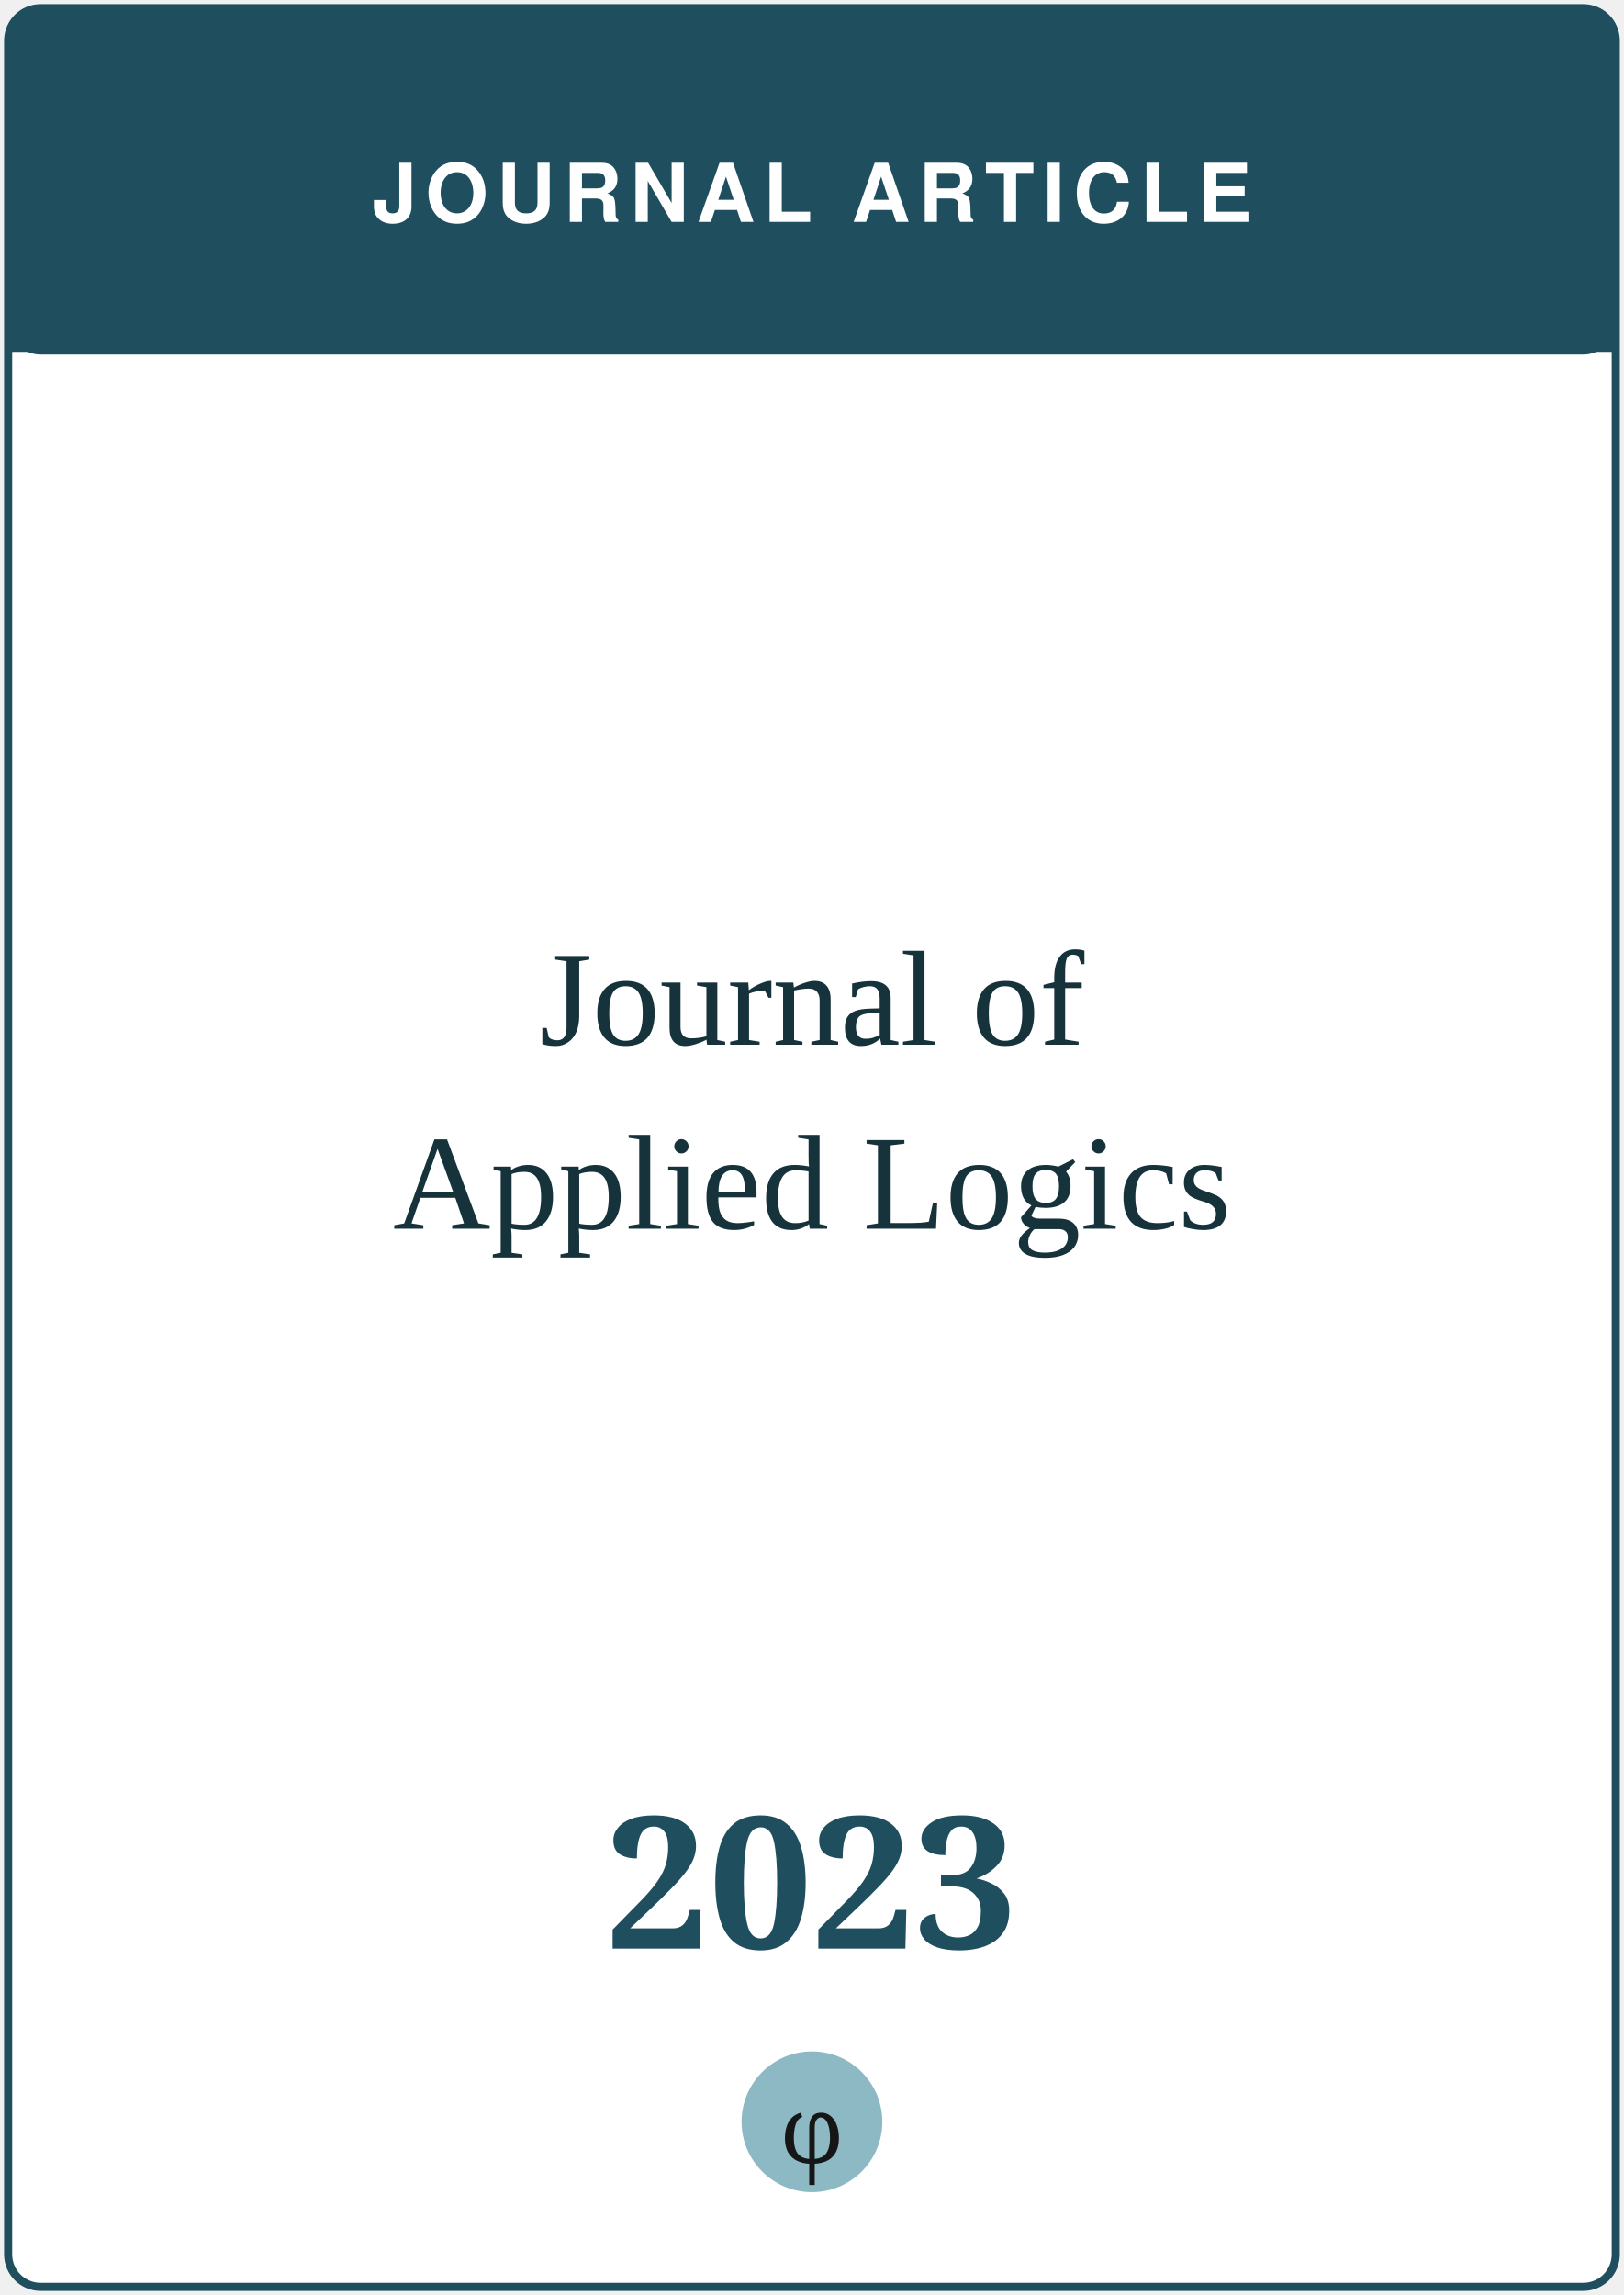
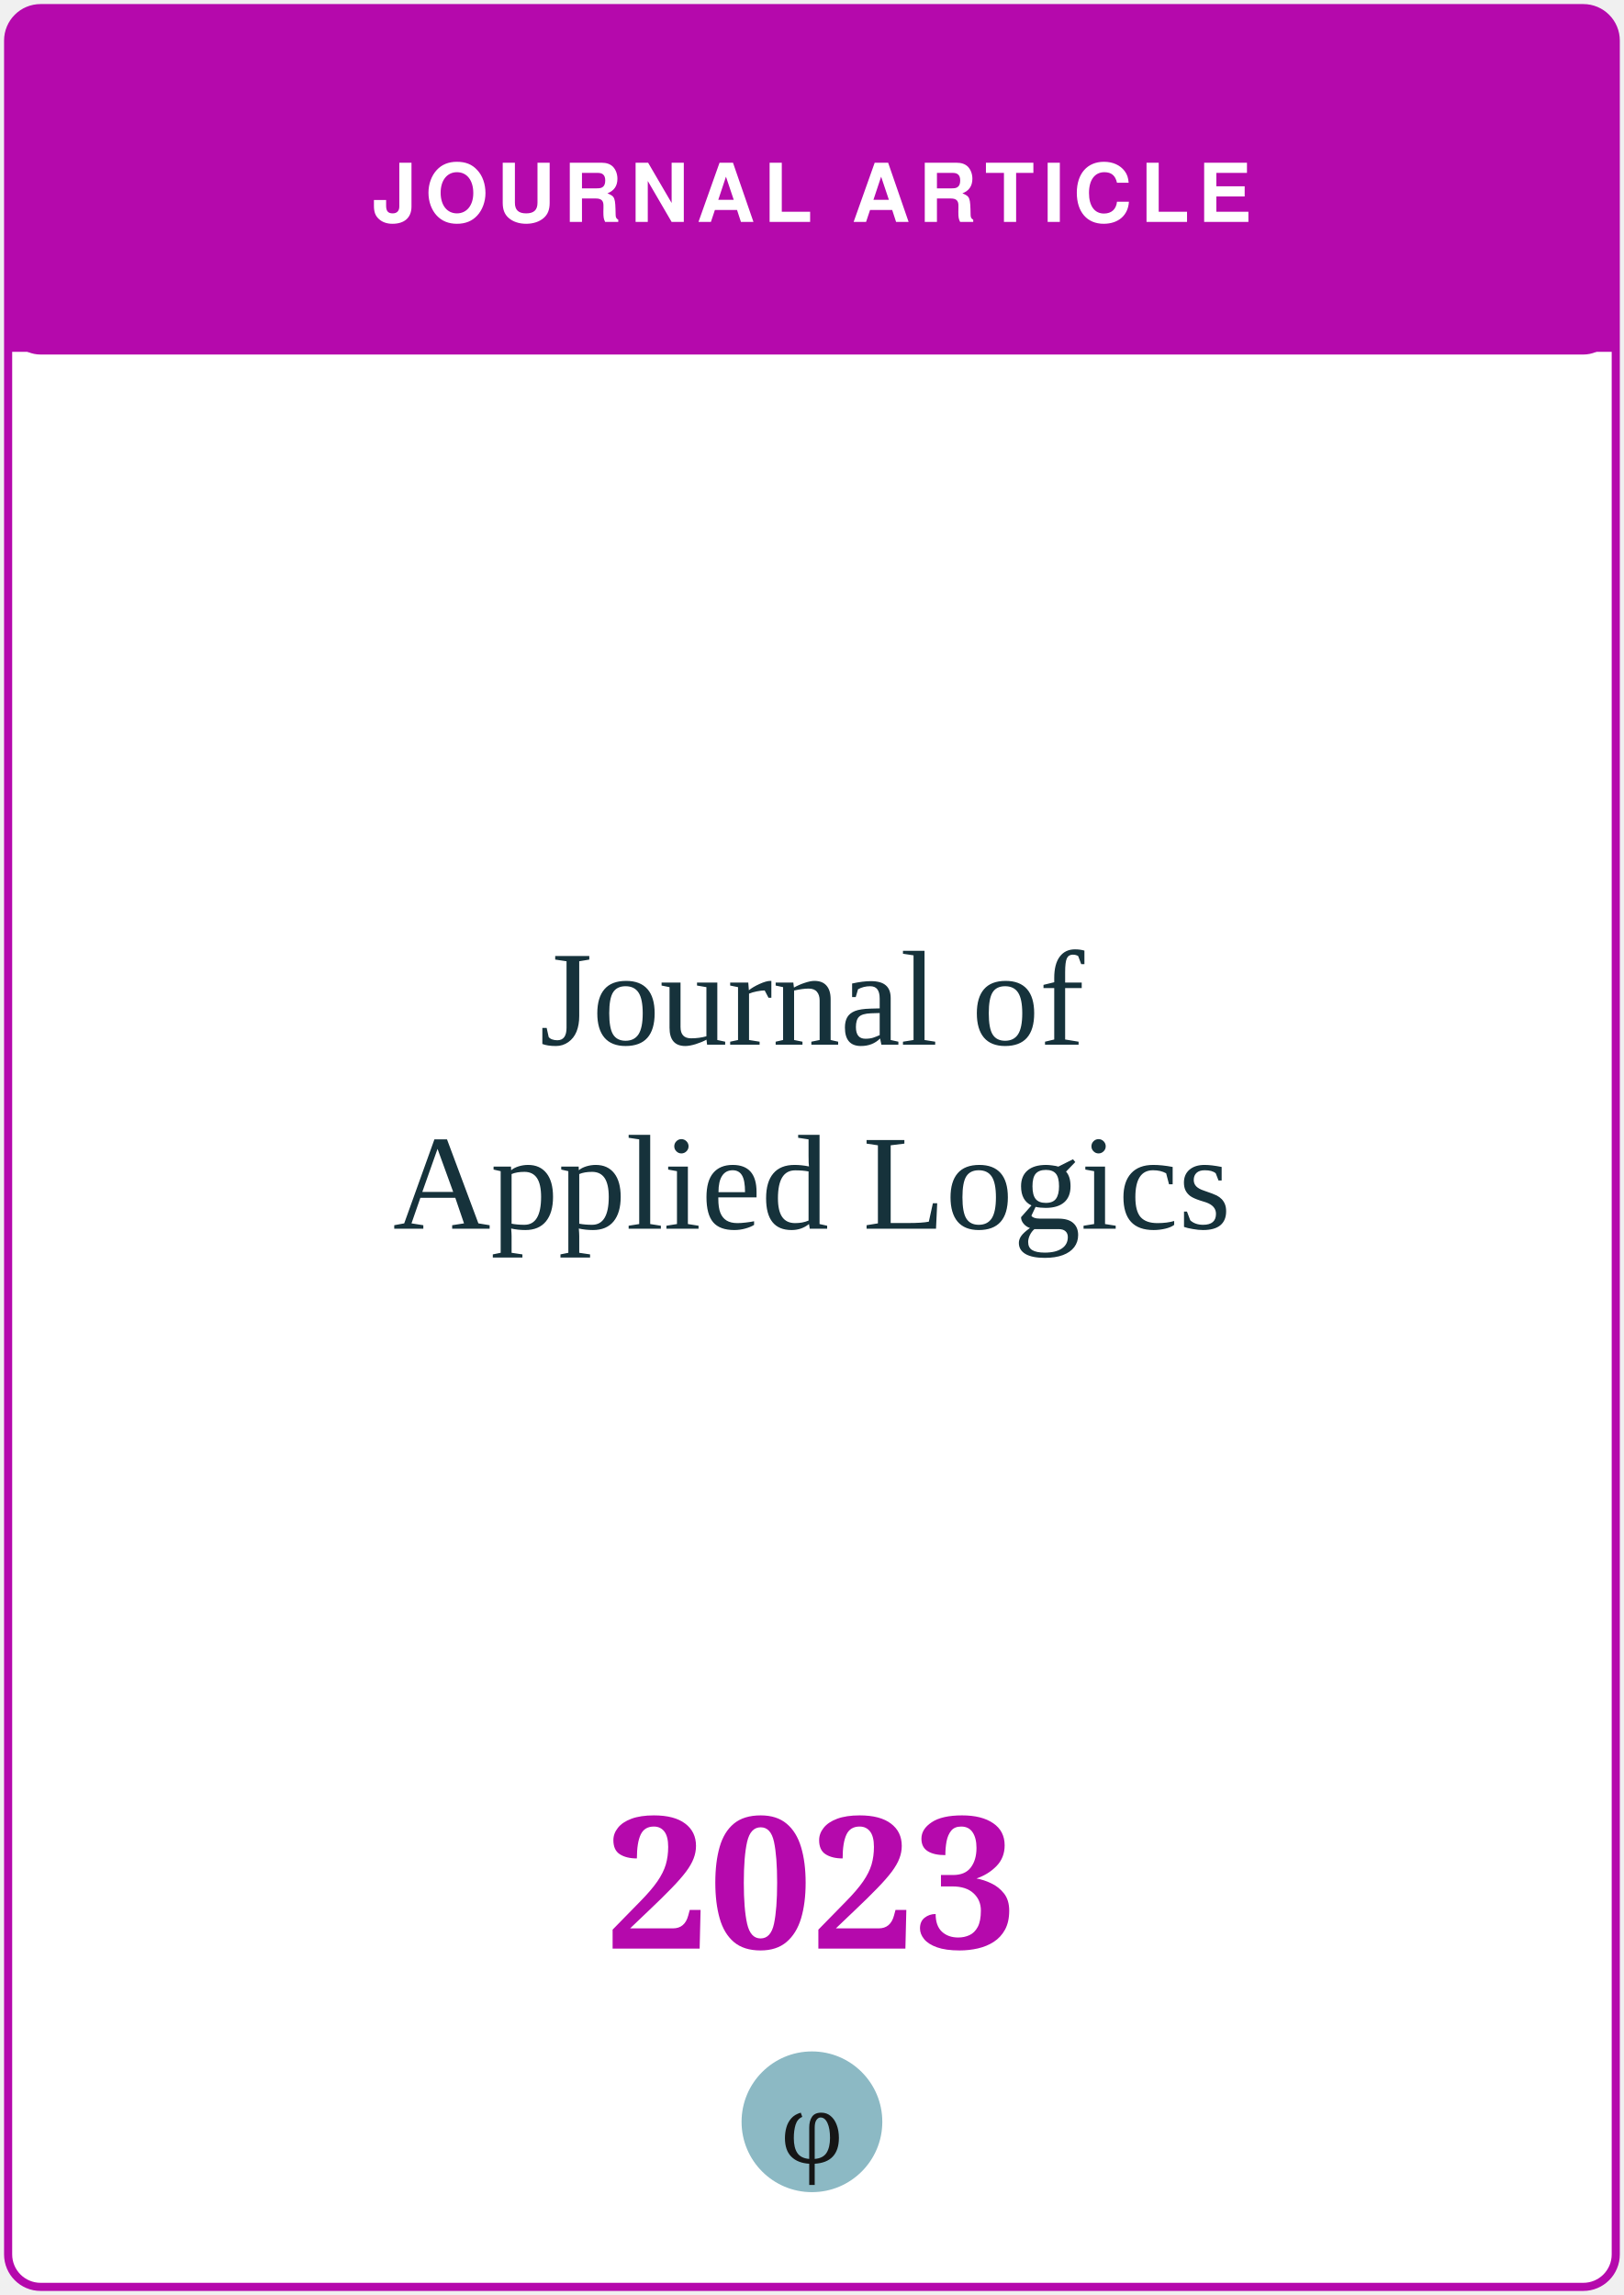
<svg xmlns="http://www.w3.org/2000/svg" viewBox="0 0 300 424" role="img" aria-label="Journal of Applied Logics">
-   <rect x="1.5" y="1.5" width="297" height="421" rx="6" fill="#ffffff" stroke="#1f4e5f" stroke-width="1.5" />
-   <rect x="1.5" y="1.5" width="297" height="64" rx="6" fill="#1f4e5f" />
-   <rect x="1.5" y="40" width="297" height="25" fill="#1f4e5f" />
+   <rect x="1.5" y="1.5" width="297" height="421" rx="6" fill="#ffffff" stroke="#b509ac" stroke-width="1.5" />
+   <rect x="1.5" y="1.5" width="297" height="64" rx="6" fill="#b509ac" />
+   <rect x="1.5" y="40" width="297" height="25" fill="#b509ac" />
  <text x="150" y="41" text-anchor="middle" font-family="Helvetica, Arial, sans-serif" font-weight="700" font-size="15" letter-spacing="1.5" fill="#ffffff">JOURNAL ARTICLE</text>
  <text x="150" y="193" text-anchor="middle" font-family="Georgia, 'Times New Roman', serif" font-size="25" fill="#16323b">Journal of</text>
  <text x="150" y="227" text-anchor="middle" font-family="Georgia, 'Times New Roman', serif" font-size="25" fill="#16323b">Applied Logics</text>
-   <text x="150" y="360" text-anchor="middle" font-family="Georgia, serif" font-weight="700" font-size="34" fill="#1f4e5f">2023</text>
+   <text x="150" y="360" text-anchor="middle" font-family="Georgia, serif" font-weight="700" font-size="34" fill="#b509ac">2023</text>
  <circle cx="150" cy="392" r="13" fill="#8cb9c4" />
  <text x="150" y="393" text-anchor="middle" font-family="Georgia, serif" font-size="17" fill="#161616" dominant-baseline="central">φ</text>
</svg>
